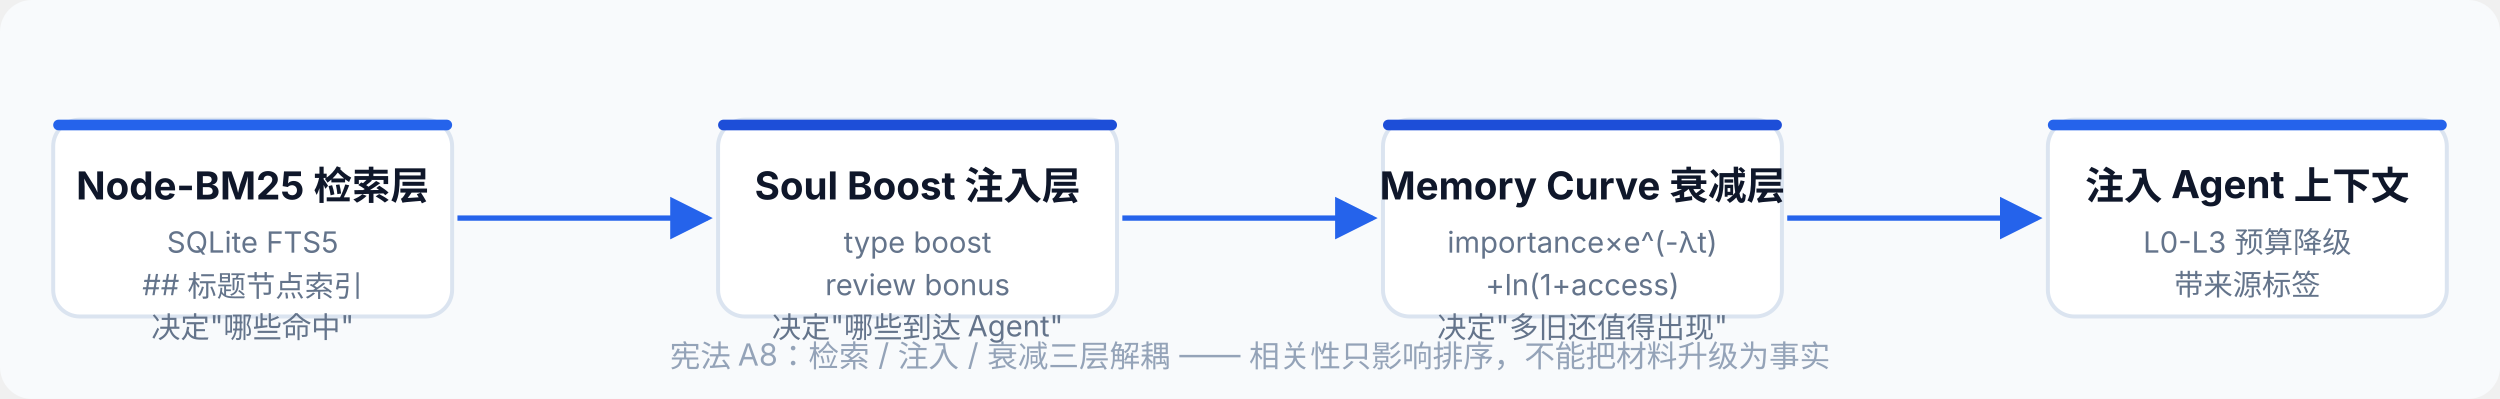
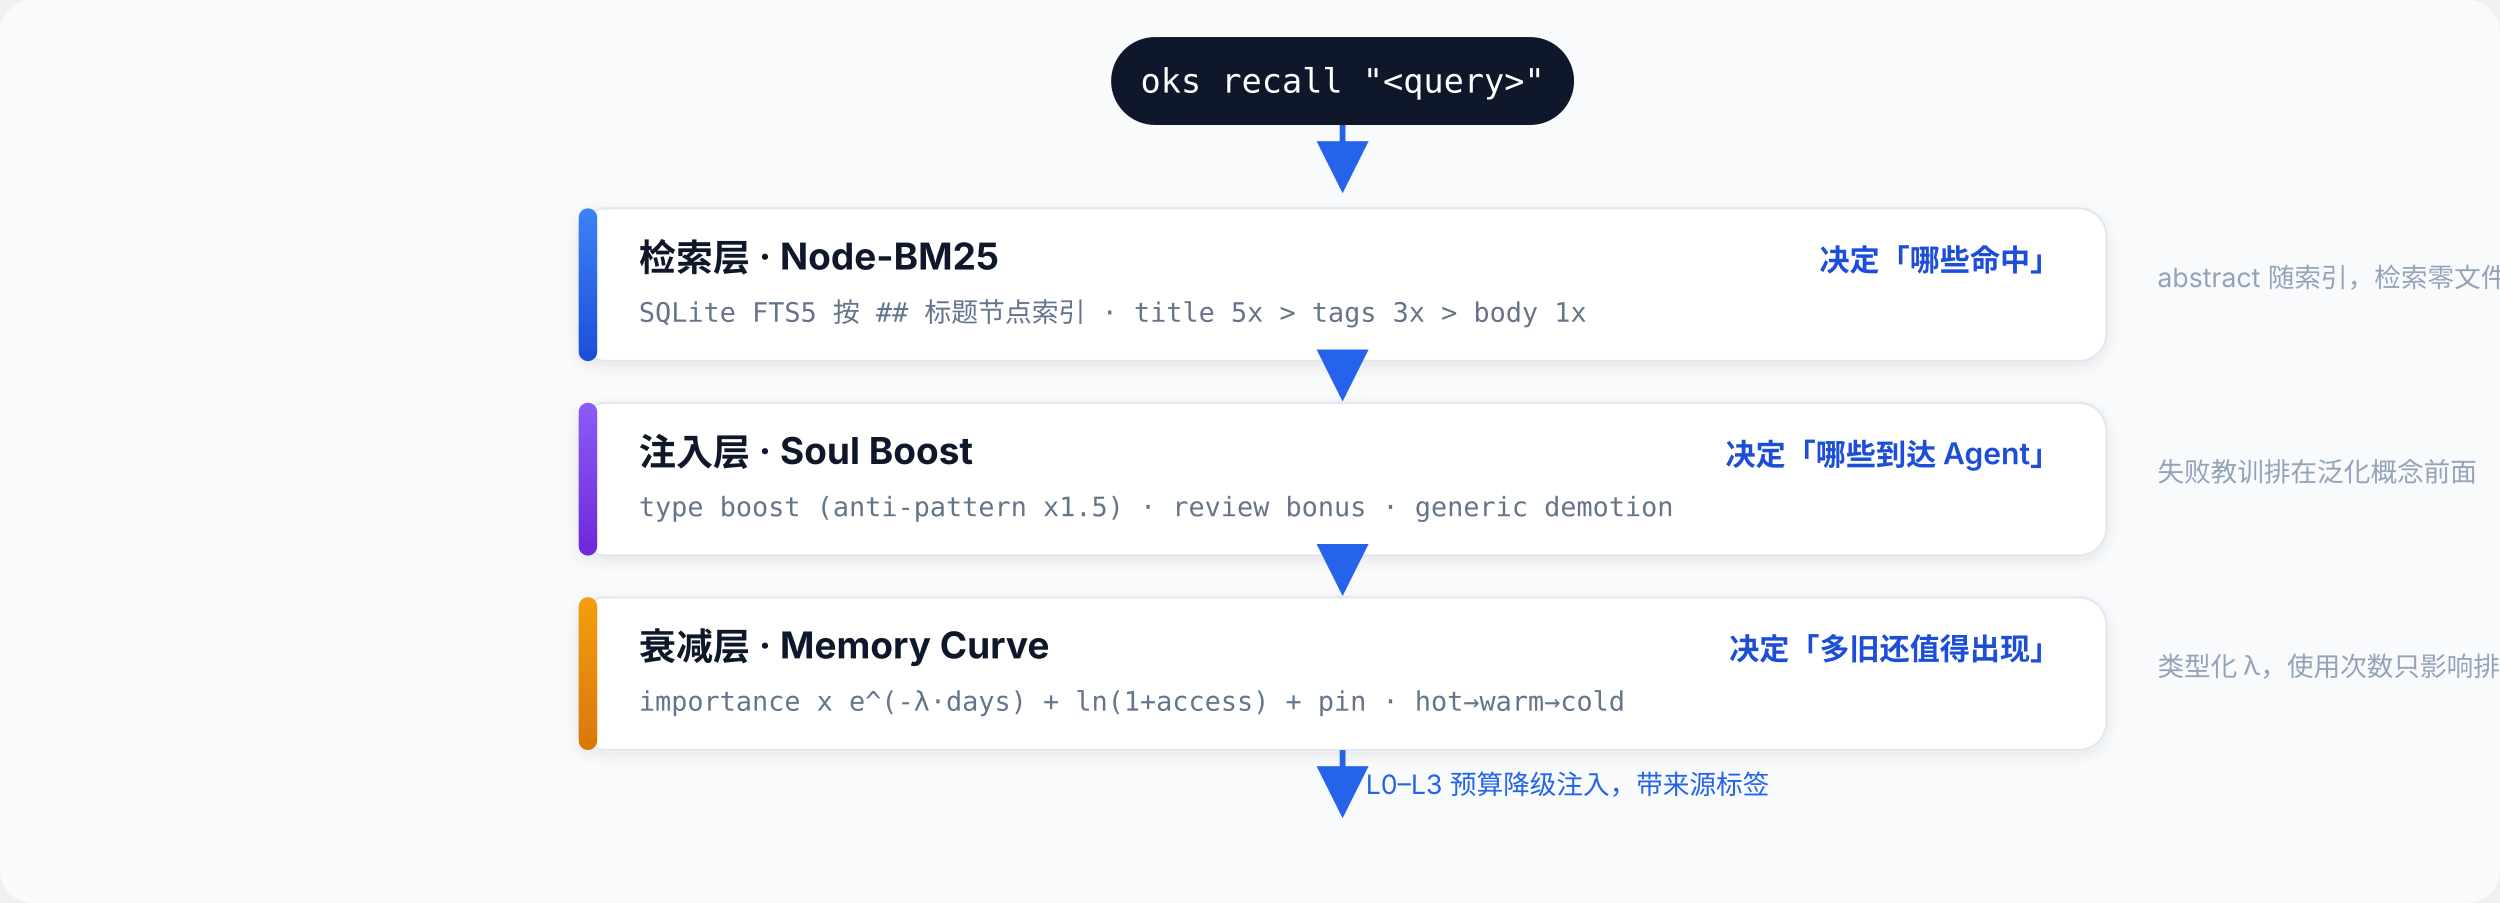
- <svg xmlns="http://www.w3.org/2000/svg" width="940" height="150" viewBox="0 0 940 150" font-family="-apple-system, 'Segoe UI', 'PingFang SC', 'Microsoft YaHei', sans-serif">
+ <svg xmlns="http://www.w3.org/2000/svg" width="1080" height="390" viewBox="0 0 1080 390" font-family="-apple-system, 'Segoe UI', 'PingFang SC', 'Microsoft YaHei', sans-serif">
  <defs>
-     <marker id="a" markerWidth="8" markerHeight="8" refX="7" refY="4" orient="auto">
-       <path d="M0,0 L8,4 L0,8 z" fill="#2563eb" />
+     <filter id="sh" x="-20%" y="-20%" width="140%" height="140%">
+       <feDropShadow dx="0" dy="2" stdDeviation="3" flood-color="#0f172a" flood-opacity="0.08" />
+     </filter>
+     <linearGradient id="gblue" x1="0" y1="0" x2="0" y2="1">
+       <stop offset="0" stop-color="#3b82f6" />
+       <stop offset="1" stop-color="#1d4ed8" />
+     </linearGradient>
+     <linearGradient id="gviolet" x1="0" y1="0" x2="0" y2="1">
+       <stop offset="0" stop-color="#8b5cf6" />
+       <stop offset="1" stop-color="#6d28d9" />
+     </linearGradient>
+     <linearGradient id="gamber" x1="0" y1="0" x2="0" y2="1">
+       <stop offset="0" stop-color="#f59e0b" />
+       <stop offset="1" stop-color="#d97706" />
+     </linearGradient>
+     <marker id="ar" markerWidth="9" markerHeight="9" refX="8" refY="4.5" orient="auto">
+       <path d="M0,0 L9,4.5 L0,9 z" fill="#2563eb" />
    </marker>
  </defs>
-   <rect width="100%" height="100%" rx="12" fill="#f8fafc" />
-   <rect x="20" y="45" width="150" height="74" rx="10" fill="#ffffff" stroke="#dbe4f0" stroke-width="1.5" />
-   <rect x="20" y="45" width="150" height="4" rx="2" fill="#2563eb" />
-   <text x="95" y="75" text-anchor="middle" fill="#0f172a" font-size="14.5" font-weight="700">Node-BM25 检索层</text>
-   <text x="95" y="95" text-anchor="middle" fill="#64748b" font-size="11">SQLite FTS5</text>
-   <text x="95" y="111" text-anchor="middle" fill="#64748b" font-size="11">## 标题节点索引</text>
-   <text x="95" y="127" text-anchor="middle" fill="#64748b" font-size="11">决定"哪些命中"</text>
-   <line x1="172" y1="82" x2="266" y2="82" stroke="#2563eb" stroke-width="2" marker-end="url(#a)" />
-   <rect x="270" y="45" width="150" height="74" rx="10" fill="#ffffff" stroke="#dbe4f0" stroke-width="1.5" />
-   <rect x="270" y="45" width="150" height="4" rx="2" fill="#1d4ed8" />
-   <text x="345" y="75" text-anchor="middle" fill="#0f172a" font-size="14.5" font-weight="700">Soul Boost 注入层</text>
-   <text x="345" y="95" text-anchor="middle" fill="#64748b" font-size="11">type boost</text>
-   <text x="345" y="111" text-anchor="middle" fill="#64748b" font-size="11">review bonus</text>
-   <text x="345" y="127" text-anchor="middle" fill="#64748b" font-size="11">决定"哪些到达 Agent"</text>
-   <line x1="422" y1="82" x2="516" y2="82" stroke="#2563eb" stroke-width="2" marker-end="url(#a)" />
-   <rect x="520" y="45" width="150" height="74" rx="10" fill="#ffffff" stroke="#dbe4f0" stroke-width="1.5" />
-   <rect x="520" y="45" width="150" height="4" rx="2" fill="#1d4ed8" />
-   <text x="595" y="75" text-anchor="middle" fill="#0f172a" font-size="14.5" font-weight="700">Memory Curve 衰减层</text>
-   <text x="595" y="95" text-anchor="middle" fill="#64748b" font-size="11">importance×e^(-λt)</text>
-   <text x="595" y="111" text-anchor="middle" fill="#64748b" font-size="11">+ln(1+access)</text>
-   <text x="595" y="127" text-anchor="middle" fill="#64748b" font-size="11">决定"多旧还值得出现"</text>
-   <line x1="672" y1="82" x2="766" y2="82" stroke="#2563eb" stroke-width="2" marker-end="url(#a)" />
-   <rect x="770" y="45" width="150" height="74" rx="10" fill="#ffffff" stroke="#dbe4f0" stroke-width="1.5" />
-   <rect x="770" y="45" width="150" height="4" rx="2" fill="#2563eb" />
-   <text x="845" y="75" text-anchor="middle" fill="#0f172a" font-size="14.5" font-weight="700">注入 Agent 上下文</text>
-   <text x="845" y="95" text-anchor="middle" fill="#64748b" font-size="11">L0-L3 预算降级</text>
-   <text x="845" y="111" text-anchor="middle" fill="#64748b" font-size="11">带来源标签</text>
-   <text x="470.0" y="138" text-anchor="middle" fill="#94a3b8" font-size="11.5">宪法 A8：检索 / 注入 / 衰减三层解耦 —— 相关性只影响排序，不能把材料升级为事实</text>
+   <rect width="100%" height="100%" rx="14" fill="#f8fafc" />
+   <rect x="480.0" y="16" width="200" height="38" rx="19" fill="#0f172a" />
+   <text x="580.0" y="40" text-anchor="middle" fill="#ffffff" font-size="14.5" font-weight="normal" font-family="'JetBrains Mono', Consolas, Menlo, monospace">oks recall "&lt;query&gt;"</text>
+   <line x1="580.0" y1="54" x2="580.0" y2="81" stroke="#2563eb" stroke-width="2.5" marker-end="url(#ar)" />
+   <g filter="url(#sh)">
+     <rect x="250" y="90" width="660" height="66" rx="12" fill="#ffffff" stroke="#e2e8f0" />
+     <rect x="250" y="90" width="8" height="66" rx="4" fill="url(#gblue)" />
+   </g>
+   <text x="276" y="117" text-anchor="start" fill="#0f172a" font-size="16" font-weight="700" font-family="-apple-system, 'Segoe UI', 'PingFang SC', 'Microsoft YaHei', sans-serif">检索层 · Node-BM25</text>
+   <text x="276" y="139" text-anchor="start" fill="#64748b" font-size="11.6" font-weight="normal" font-family="'JetBrains Mono', Consolas, Menlo, monospace">SQLite FTS5 按 ## 标题节点索引 · title 5x &gt; tags 3x &gt; body 1x</text>
+   <text x="890" y="117" text-anchor="end" fill="#1d4ed8" font-size="13" font-weight="600" font-family="-apple-system, 'Segoe UI', 'PingFang SC', 'Microsoft YaHei', sans-serif">决定「哪些命中」</text>
+   <text x="932" y="124" text-anchor="start" fill="#94a3b8" font-size="11.5" font-weight="normal" font-family="-apple-system, 'Segoe UI', 'PingFang SC', 'Microsoft YaHei', sans-serif">abstract 随索引，检索零文件读取</text>
+   <line x1="580.0" y1="156" x2="580.0" y2="171" stroke="#2563eb" stroke-width="2.5" marker-end="url(#ar)" />
+   <g filter="url(#sh)">
+     <rect x="250" y="174" width="660" height="66" rx="12" fill="#ffffff" stroke="#e2e8f0" />
+     <rect x="250" y="174" width="8" height="66" rx="4" fill="url(#gviolet)" />
+   </g>
+   <text x="276" y="201" text-anchor="start" fill="#0f172a" font-size="16" font-weight="700" font-family="-apple-system, 'Segoe UI', 'PingFang SC', 'Microsoft YaHei', sans-serif">注入层 · Soul Boost</text>
+   <text x="276" y="223" text-anchor="start" fill="#64748b" font-size="11.6" font-weight="normal" font-family="'JetBrains Mono', Consolas, Menlo, monospace">type boost (anti-pattern x1.5) · review bonus · generic demotion</text>
+   <text x="890" y="201" text-anchor="end" fill="#1d4ed8" font-size="13" font-weight="600" font-family="-apple-system, 'Segoe UI', 'PingFang SC', 'Microsoft YaHei', sans-serif">决定「哪些到达 Agent」</text>
+   <text x="932" y="208" text-anchor="start" fill="#94a3b8" font-size="11.5" font-weight="normal" font-family="-apple-system, 'Segoe UI', 'PingFang SC', 'Microsoft YaHei', sans-serif">失败教训排在泛化概念前面</text>
+   <line x1="580.0" y1="240" x2="580.0" y2="255" stroke="#2563eb" stroke-width="2.5" marker-end="url(#ar)" />
+   <g filter="url(#sh)">
+     <rect x="250" y="258" width="660" height="66" rx="12" fill="#ffffff" stroke="#e2e8f0" />
+     <rect x="250" y="258" width="8" height="66" rx="4" fill="url(#gamber)" />
+   </g>
+   <text x="276" y="285" text-anchor="start" fill="#0f172a" font-size="16" font-weight="700" font-family="-apple-system, 'Segoe UI', 'PingFang SC', 'Microsoft YaHei', sans-serif">衰减层 · Memory Curve</text>
+   <text x="276" y="307" text-anchor="start" fill="#64748b" font-size="11.6" font-weight="normal" font-family="'JetBrains Mono', Consolas, Menlo, monospace">importance x e^(-λ·days) + ln(1+access) + pin · hot→warm→cold</text>
+   <text x="890" y="285" text-anchor="end" fill="#1d4ed8" font-size="13" font-weight="600" font-family="-apple-system, 'Segoe UI', 'PingFang SC', 'Microsoft YaHei', sans-serif">决定「多旧还值得出现」</text>
+   <text x="932" y="292" text-anchor="start" fill="#94a3b8" font-size="11.5" font-weight="normal" font-family="-apple-system, 'Segoe UI', 'PingFang SC', 'Microsoft YaHei', sans-serif">类型化 λ，使用次数只影响排序 (P9)</text>
+   <line x1="580.0" y1="324" x2="580.0" y2="351" stroke="#2563eb" stroke-width="2.5" marker-end="url(#ar)" />
+   <text x="590.0" y="343.0" text-anchor="start" fill="#2563eb" font-size="11.5" font-weight="normal" font-family="-apple-system, 'Segoe UI', 'PingFang SC', 'Microsoft YaHei', sans-serif">L0–L3 预算降级注入，带来源标签</text>
</svg>
